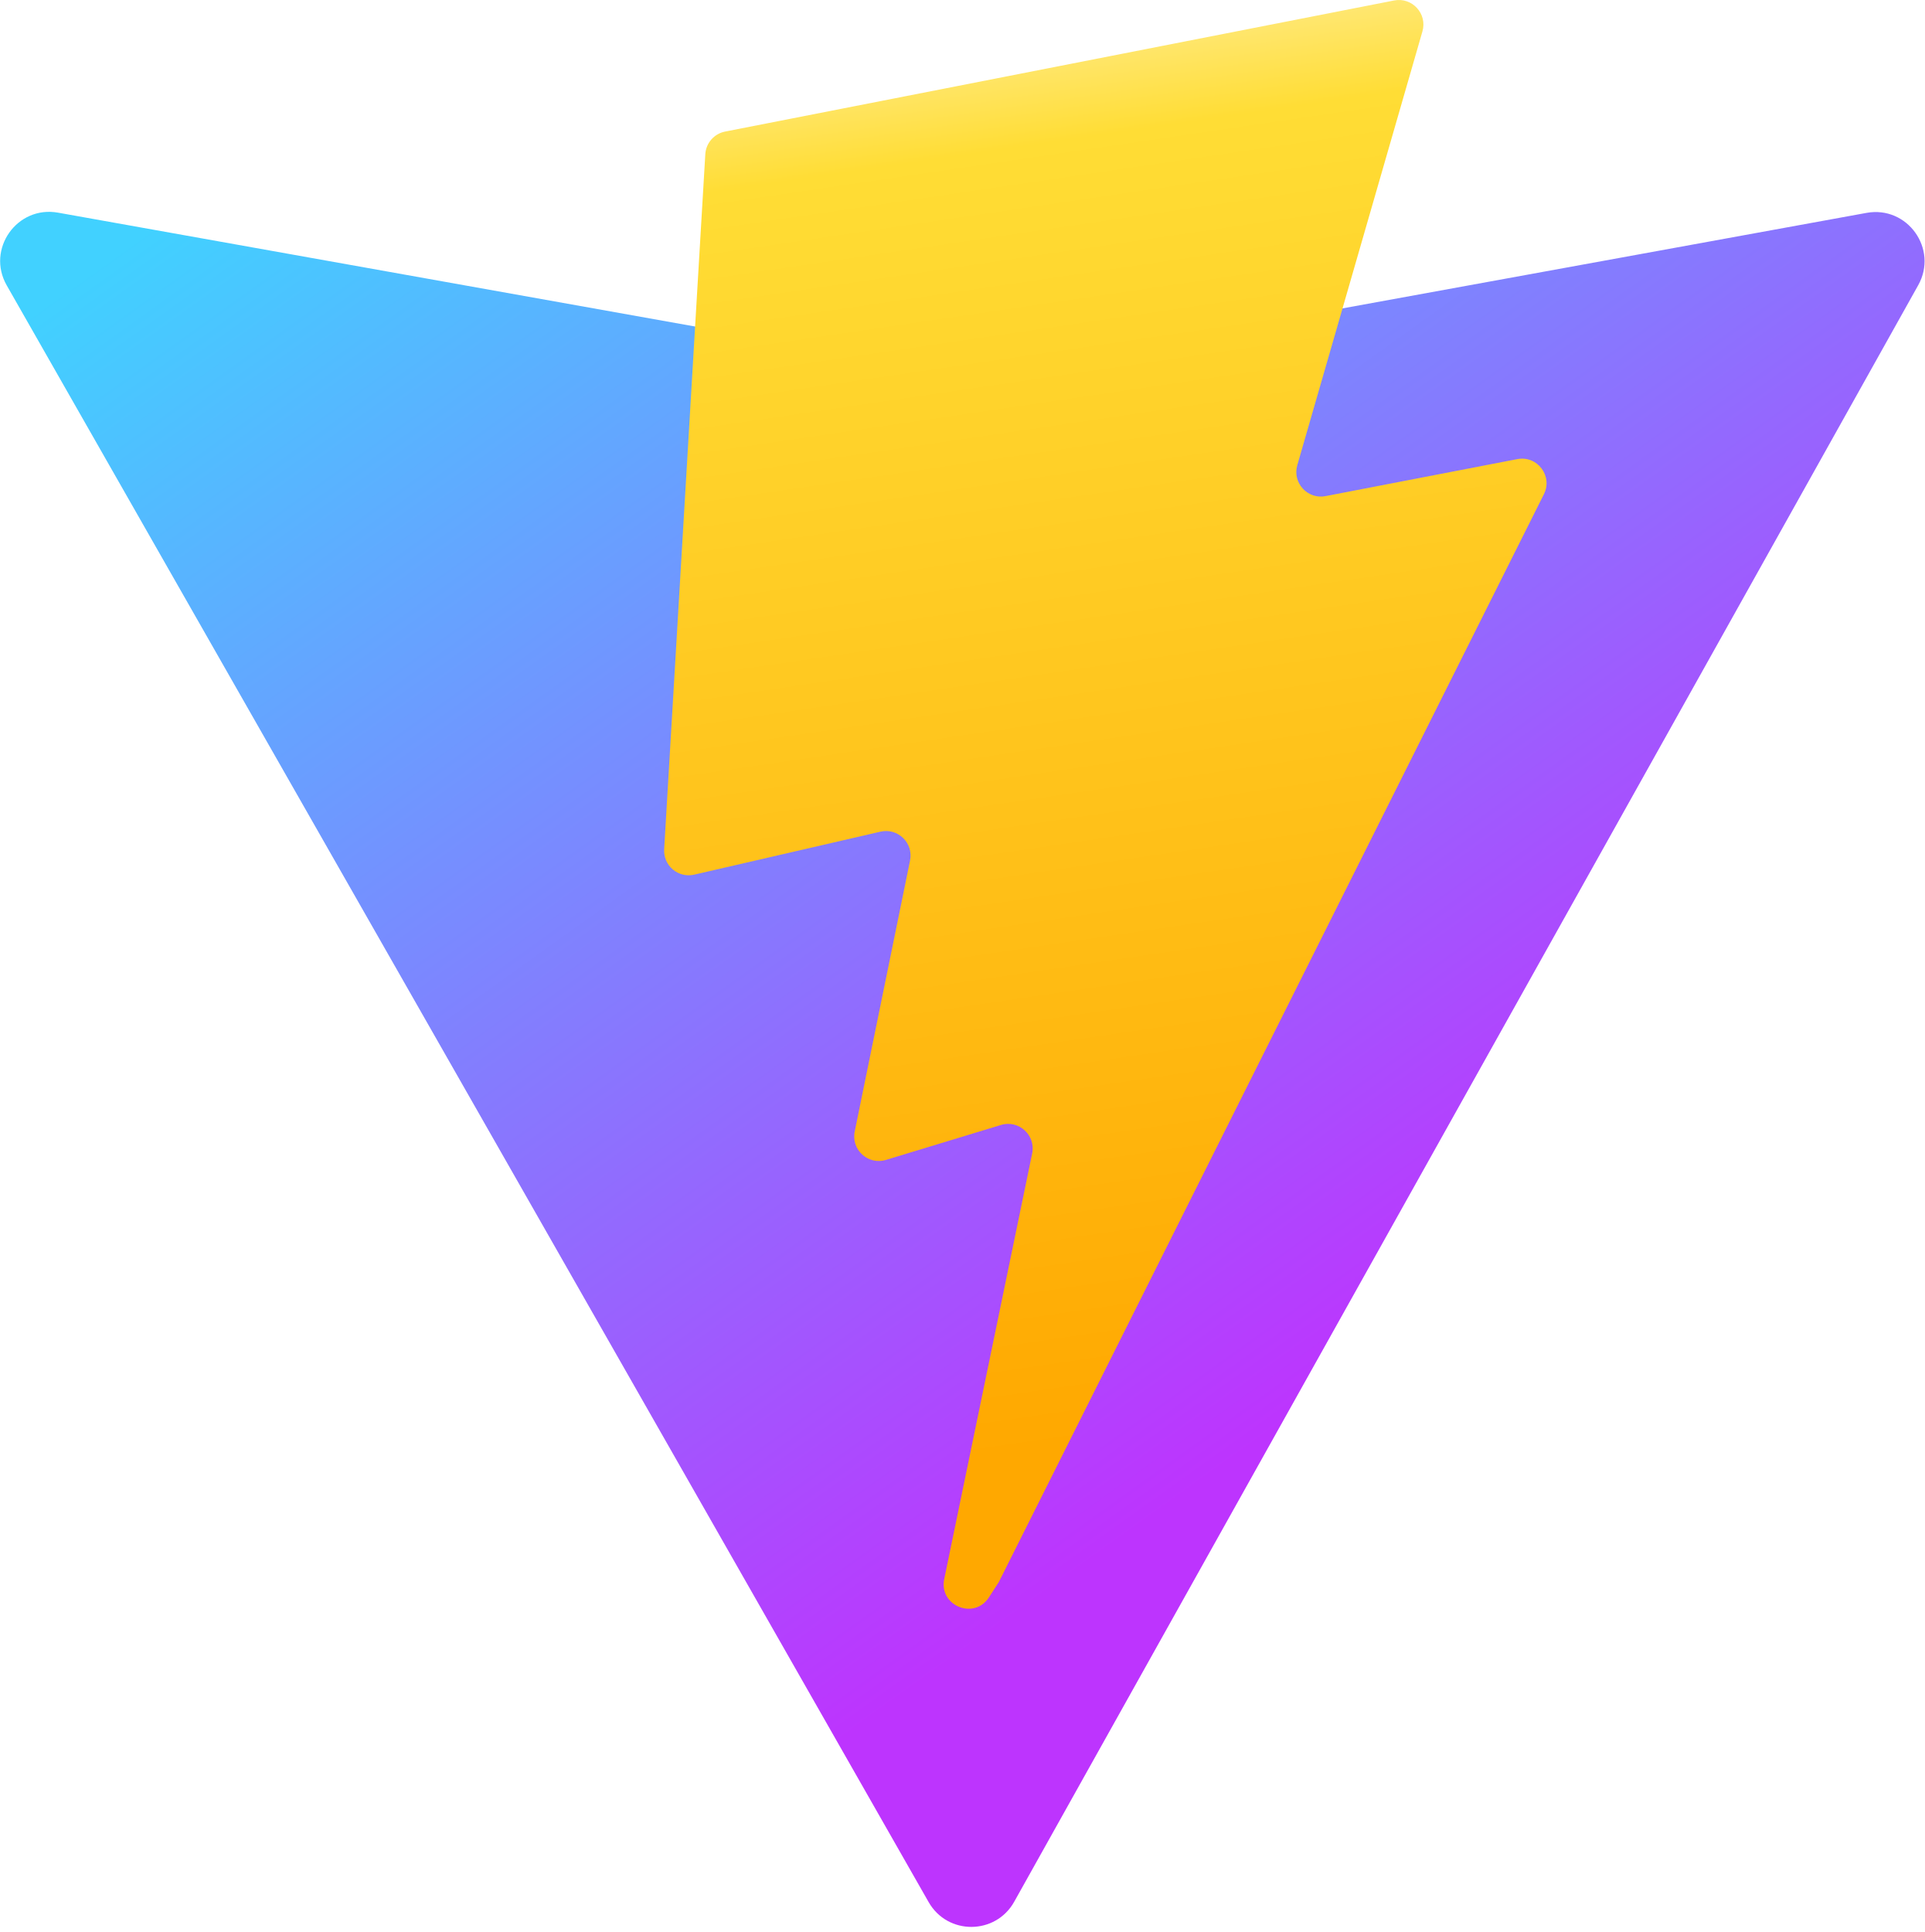
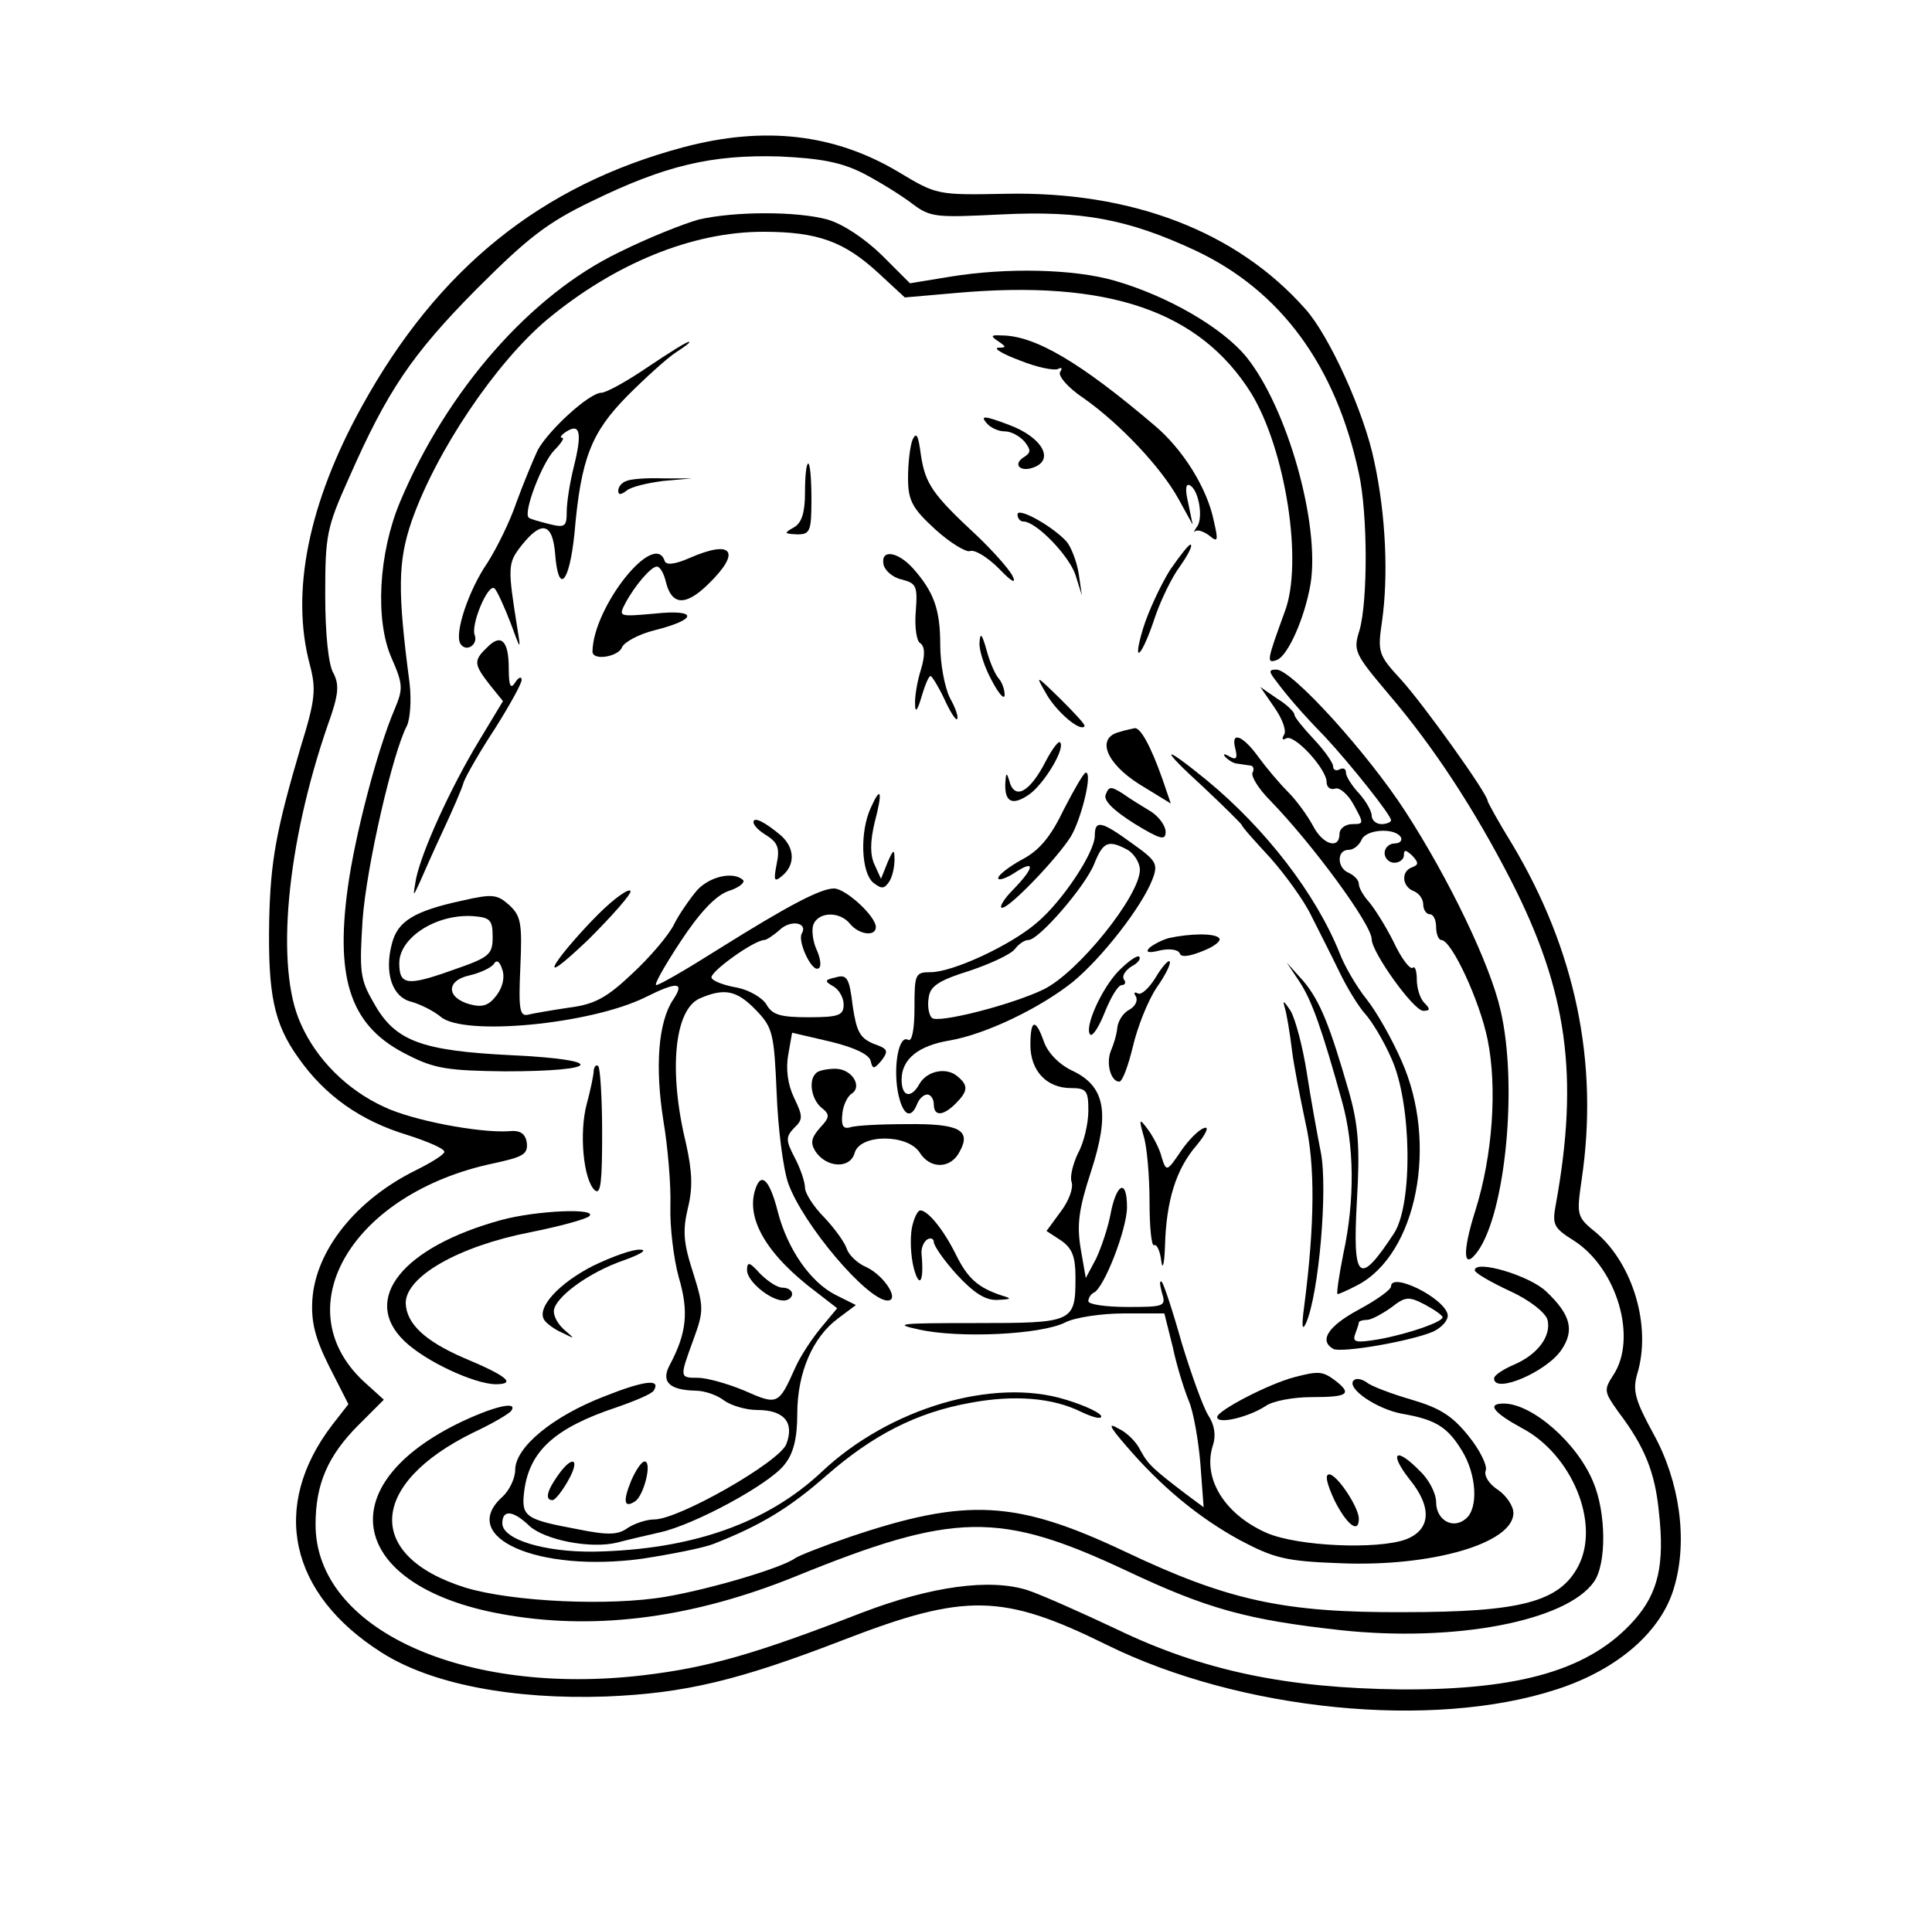
- <svg xmlns="http://www.w3.org/2000/svg" aria-hidden="true" role="img" class="iconify iconify--logos" width="31.88" height="32" preserveAspectRatio="xMidYMid meet" viewBox="0 0 256 257">
-   <defs>
-     <linearGradient id="IconifyId1813088fe1fbc01fb466" x1="-.828%" x2="57.636%" y1="7.652%" y2="78.411%">
-       <stop offset="0%" stop-color="#41D1FF" />
-       <stop offset="100%" stop-color="#BD34FE" />
-     </linearGradient>
-     <linearGradient id="IconifyId1813088fe1fbc01fb467" x1="43.376%" x2="50.316%" y1="2.242%" y2="89.03%">
-       <stop offset="0%" stop-color="#FFEA83" />
-       <stop offset="8.333%" stop-color="#FFDD35" />
-       <stop offset="100%" stop-color="#FFA800" />
-     </linearGradient>
-   </defs>
-   <path fill="url(#IconifyId1813088fe1fbc01fb466)" d="M255.153 37.938L134.897 252.976c-2.483 4.44-8.862 4.466-11.382.048L.875 37.958c-2.746-4.814 1.371-10.646 6.827-9.67l120.385 21.517a6.537 6.537 0 0 0 2.322-.004l117.867-21.483c5.438-.991 9.574 4.796 6.877 9.62Z" />
-   <path fill="url(#IconifyId1813088fe1fbc01fb467)" d="M185.432.063L96.44 17.501a3.268 3.268 0 0 0-2.634 3.014l-5.474 92.456a3.268 3.268 0 0 0 3.997 3.378l24.777-5.718c2.318-.535 4.413 1.507 3.936 3.838l-7.361 36.047c-.495 2.426 1.782 4.5 4.151 3.78l15.304-4.649c2.372-.72 4.652 1.36 4.15 3.788l-11.698 56.621c-.732 3.542 3.979 5.473 5.943 2.437l1.313-2.028l72.516-144.72c1.215-2.423-.88-5.186-3.54-4.672l-25.505 4.922c-2.396.462-4.435-1.77-3.759-4.114l16.646-57.705c.677-2.35-1.37-4.583-3.769-4.113Z" />
+ <svg xmlns="http://www.w3.org/2000/svg" version="1.0" width="300pt" height="296pt" viewBox="0 0 300 296" preserveAspectRatio="xMidYMid meet">
+   <g transform="translate(0,296) scale(0.1,-0.1)" fill="#000000" stroke="none">
+     <path d="M1060 2731 c-220 -59 -380 -188 -498 -402 -83 -150 -111 -289 -81 -401 10 -38 9 -54 -14 -128 -38 -129 -47 -177 -49 -270 -2 -114 7 -160 46 -214 41 -58 96 -97 169 -119 31 -10 57 -21 57 -26 0 -4 -19 -16 -43 -28 -94 -46 -157 -125 -162 -202 -2 -34 4 -59 26 -103 l30 -59 -25 -32 c-97 -127 -67 -263 77 -354 77 -49 204 -73 348 -68 123 5 206 25 369 88 189 73 247 72 409 -8 207 -102 505 -132 698 -69 96 31 164 91 183 160 21 72 8 163 -32 236 -29 53 -33 68 -26 93 23 74 -6 171 -63 220 -31 25 -31 27 -23 83 27 182 -10 357 -108 521 -21 34 -38 65 -38 67 0 11 -101 152 -135 189 -35 38 -36 42 -29 90 10 70 6 165 -12 248 -15 75 -70 196 -107 237 -107 121 -270 183 -465 179 -107 -2 -107 -2 -167 34 -99 59 -208 72 -335 38z m280 -40 c25 -13 59 -34 76 -47 29 -22 37 -22 140 -17 123 6 195 -7 300 -56 132 -62 218 -178 254 -346 14 -63 14 -199 1 -244 -10 -32 -8 -36 46 -100 69 -81 132 -177 189 -288 88 -172 106 -304 70 -503 -6 -32 -4 -37 28 -57 67 -43 99 -152 61 -209 -15 -23 -14 -26 8 -57 41 -54 57 -94 63 -156 9 -81 -1 -125 -38 -167 -68 -77 -176 -109 -363 -108 -177 2 -307 29 -440 93 -55 26 -118 54 -139 61 -59 19 -151 6 -258 -35 -165 -64 -238 -85 -339 -97 -280 -33 -509 72 -509 234 0 63 19 107 67 155 l39 39 -32 29 c-122 115 -16 292 202 338 46 10 54 14 52 32 -2 14 -10 20 -28 18 -46 -3 -151 17 -194 38 -57 26 -105 74 -129 129 -40 87 -22 279 42 464 17 47 18 62 9 80 -8 12 -13 62 -13 121 0 94 2 105 37 183 59 134 97 191 198 293 79 79 109 103 180 137 113 55 185 72 290 69 65 -3 96 -9 130 -26z" />
+     <path d="M1085 2619 c-22 -6 -78 -28 -124 -51 -137 -66 -267 -214 -340 -388 -33 -79 -39 -183 -13 -242 18 -41 18 -48 5 -79 -27 -63 -62 -197 -73 -278 -20 -146 6 -217 94 -260 41 -21 63 -24 150 -25 150 0 159 18 11 25 -142 7 -182 22 -215 82 -21 36 -22 48 -17 128 6 83 47 261 69 302 5 11 7 40 4 66 -19 144 -18 189 3 251 38 109 131 247 211 314 105 87 225 136 335 136 85 0 126 -15 180 -65 l40 -37 80 7 c236 21 378 -28 458 -156 53 -87 81 -263 52 -339 -28 -77 -29 -81 -12 -75 17 7 43 65 52 118 15 93 -36 274 -100 353 -37 45 -121 94 -204 118 -62 18 -167 21 -257 6 l-61 -10 -44 44 c-27 26 -60 48 -84 55 -47 13 -144 13 -200 0z" />
+     <path d="M1550 2430 c13 -9 13 -10 0 -10 -8 -1 7 -10 34 -20 27 -11 54 -16 59 -13 6 3 7 1 3 -5 -3 -6 12 -24 36 -40 57 -40 121 -108 148 -157 l22 -40 -7 34 c-5 21 -4 31 3 27 14 -8 21 -53 10 -65 -4 -6 -5 -9 -2 -6 4 3 14 -1 22 -7 13 -11 14 -8 7 22 -10 51 -48 112 -92 149 -115 98 -186 140 -238 140 -17 1 -17 -1 -5 -9z" />
+     <path d="M1006 2390 c-32 -22 -65 -40 -72 -40 -19 0 -82 -58 -99 -89 -7 -15 -22 -51 -33 -81 -10 -30 -31 -72 -45 -94 -29 -42 -52 -110 -42 -126 9 -14 28 -1 22 14 -6 16 21 81 31 72 4 -4 15 -28 25 -54 15 -41 16 -43 11 -12 -16 100 -16 105 6 133 31 39 48 35 52 -13 5 -65 22 -46 30 31 10 117 26 157 82 214 28 28 62 59 76 68 14 9 23 16 20 16 -3 1 -31 -17 -64 -39z m-115 -155 c-6 -24 -11 -55 -11 -70 0 -23 -3 -25 -27 -19 -16 4 -30 8 -32 10 -9 8 21 86 40 105 10 10 16 19 12 19 -5 0 -1 5 7 10 21 13 24 -3 11 -55z" />
+     <path d="M1531 2304 c6 -8 19 -14 29 -14 10 0 23 -7 31 -16 10 -13 10 -17 -1 -24 -18 -11 -6 -24 15 -16 33 12 13 47 -38 66 -37 14 -45 15 -36 4z" />
+     <path d="M1417 2277 c-4 -10 -7 -37 -7 -59 0 -35 6 -47 42 -80 23 -21 48 -36 54 -34 7 3 27 -9 45 -27 20 -21 28 -25 21 -11 -6 11 -30 38 -54 61 -70 65 -81 81 -88 126 -4 31 -7 37 -13 24z" />
+     <path d="M1250 2195 c0 -31 -5 -47 -17 -54 -16 -9 -16 -10 5 -11 20 0 22 5 22 55 0 30 -2 55 -5 55 -3 0 -5 -20 -5 -45z" />
+     <path d="M973 2213 c-7 -2 -13 -9 -13 -15 0 -7 4 -7 13 0 7 6 33 12 57 15 l45 4 -45 0 c-25 1 -51 -1 -57 -4z" />
+     <path d="M1580 2161 c0 -6 4 -11 9 -11 20 0 71 -53 81 -83 l10 -32 -5 34 c-3 19 -12 42 -19 50 -22 24 -76 54 -76 42z" />
+     <path d="M1817 2075 c-15 -24 -34 -65 -42 -91 -18 -60 -2 -45 19 19 9 26 26 61 38 77 12 17 20 32 17 34 -2 2 -16 -16 -32 -39z" />
+     <path d="M1070 2093 c-23 -10 -36 -11 -38 -4 -16 48 -111 -72 -112 -141 0 -15 41 -8 46 7 4 8 26 20 50 26 68 17 68 33 1 26 -56 -5 -57 -5 -46 16 15 28 40 57 49 57 5 0 11 -11 14 -24 9 -36 30 -38 65 -4 53 51 39 71 -29 41z" />
+     <path d="M1372 2083 c2 -9 14 -20 28 -23 23 -6 25 -10 22 -50 -2 -23 1 -46 7 -49 7 -5 8 -18 1 -41 -6 -19 -10 -44 -9 -55 0 -13 4 -8 10 13 5 17 11 32 14 32 2 0 12 -16 21 -35 9 -20 18 -34 20 -32 3 2 -2 17 -11 33 -8 16 -15 53 -15 82 0 56 -10 83 -43 120 -24 26 -50 29 -45 5z" />
+     <path d="M1521 1962 c-1 -12 8 -39 19 -59 11 -21 20 -31 20 -22 0 8 -4 19 -9 25 -5 5 -14 25 -19 44 -7 25 -10 29 -11 12z" />
+     <path d="M756 1954 c-21 -20 -20 -26 4 -57 l21 -26 -38 -63 c-44 -73 -88 -170 -97 -213 -5 -29 -5 -29 6 -5 6 14 22 50 36 80 14 30 29 64 32 75 4 11 26 49 49 84 22 35 41 69 41 75 0 6 -5 4 -10 -4 -7 -11 -10 -6 -10 22 0 43 -12 55 -34 32z" />
+     <path d="M1981 1903 c17 -23 40 -50 77 -88 39 -42 102 -121 102 -129 0 -3 -7 -6 -15 -6 -8 0 -15 6 -15 13 0 7 -9 23 -20 35 -11 12 -20 26 -20 32 0 6 -4 8 -10 5 -5 -3 -10 -1 -10 5 0 5 -13 24 -30 42 -16 17 -30 34 -30 38 0 4 -12 16 -27 25 l-26 18 22 -32 c12 -17 19 -36 15 -42 -4 -7 -3 -9 3 -6 12 8 63 -47 63 -68 0 -8 6 -12 13 -10 6 3 20 -8 29 -25 16 -29 16 -30 -2 -30 -11 0 -20 -7 -20 -15 0 -25 -26 -17 -41 12 -8 15 -25 39 -39 53 -14 14 -34 38 -45 53 -25 35 -44 42 -37 15 4 -16 2 -19 -9 -13 -8 5 -11 4 -6 -1 5 -5 13 -10 18 -10 5 -1 14 -2 20 -3 5 0 7 -5 4 -11 -3 -5 9 -25 27 -43 66 -68 158 -193 158 -216 0 -20 65 -111 80 -111 11 0 11 3 2 12 -7 7 -12 23 -12 37 0 13 -3 21 -6 18 -4 -4 -18 14 -30 40 -13 26 -31 54 -39 63 -8 9 -15 21 -15 27 0 6 -7 13 -15 17 -19 7 -20 36 -1 36 8 0 16 7 20 15 6 17 51 20 61 5 3 -5 -1 -10 -9 -10 -9 0 -16 -7 -16 -15 0 -8 7 -15 15 -15 8 0 15 5 15 12 0 9 3 8 13 -1 10 -11 10 -14 0 -18 -18 -6 -16 -30 2 -37 8 -3 15 -12 15 -21 0 -8 5 -15 10 -15 6 0 10 -9 10 -20 0 -11 4 -20 8 -20 16 0 60 -95 72 -155 15 -74 8 -179 -19 -265 -21 -66 -19 -95 4 -63 43 61 62 259 35 374 -16 71 -80 204 -148 309 -59 91 -176 220 -200 220 -12 0 -12 -3 -1 -17z" />
+     <path d="M1626 1880 c17 -28 52 -57 58 -48 2 2 -15 20 -37 42 -40 39 -40 39 -21 6z" />
+     <path d="M1738 1823 c-36 -9 -21 -48 31 -81 l49 -30 -13 38 c-18 51 -34 80 -43 79 -4 -1 -15 -3 -24 -6z" />
+     <path d="M1624 1778 c-25 -49 -49 -62 -57 -30 -4 13 -5 12 -6 -5 -1 -29 11 -35 37 -17 23 16 57 72 48 81 -2 3 -12 -10 -22 -29z" />
+     <path d="M1868 1738 c31 -29 58 -56 60 -59 1 -4 22 -27 45 -52 23 -26 52 -66 63 -89 12 -24 32 -63 44 -88 12 -25 30 -54 40 -65 10 -11 29 -42 41 -70 31 -69 33 -224 4 -270 -55 -84 -65 -75 -58 50 5 84 2 118 -12 168 -30 104 -45 142 -71 173 l-26 29 20 -30 c19 -29 35 -74 66 -186 19 -68 20 -153 2 -236 -7 -35 -11 -63 -9 -63 2 0 16 6 31 14 92 48 126 220 68 349 -14 32 -38 75 -54 95 -16 20 -35 53 -42 72 -37 92 -115 193 -206 268 -71 58 -74 52 -6 -10z" />
+     <path d="M1652 1703 c-20 -42 -38 -64 -65 -78 -20 -11 -37 -24 -37 -29 0 -4 11 -1 25 8 33 22 32 9 -2 -26 -15 -15 -22 -28 -17 -28 12 0 85 76 107 111 16 27 34 99 23 99 -3 0 -18 -26 -34 -57z" />
+     <path d="M1717 1726 c-4 -9 11 -24 44 -45 41 -25 49 -27 49 -13 0 9 -10 23 -22 31 -13 8 -33 20 -44 28 -19 12 -22 12 -27 -1z" />
+     <path d="M1352 1705 c-17 -37 -15 -100 4 -116 13 -10 17 -10 25 2 5 8 8 23 8 34 0 17 -2 16 -11 -5 l-10 -25 -10 22 c-7 15 -7 35 0 65 13 49 10 59 -6 23z" />
+     <path d="M1170 1683 c0 -5 9 -14 21 -21 17 -11 20 -20 15 -44 -5 -26 -4 -29 9 -18 20 17 19 43 -2 62 -26 22 -43 30 -43 21z" />
+     <path d="M1700 1662 c0 -26 -51 -103 -91 -136 -41 -35 -130 -76 -164 -76 -24 0 -25 -3 -25 -56 0 -33 -4 -53 -10 -49 -14 8 -23 -39 -16 -80 7 -37 20 -45 30 -20 3 8 10 15 16 15 5 0 10 -7 10 -15 0 -19 14 -19 34 1 19 19 20 28 3 42 -17 15 -47 9 -59 -11 -13 -24 -28 -21 -28 6 0 32 26 53 75 61 57 10 141 51 191 91 46 38 107 117 123 158 10 25 7 30 -31 57 -48 35 -58 37 -58 12z m51 -22 c10 -6 19 -20 19 -31 0 -40 -96 -160 -150 -186 -50 -24 -164 -53 -173 -44 -5 5 -7 19 -5 31 2 18 15 27 63 42 33 11 65 26 71 34 6 8 15 14 21 14 16 0 88 83 102 118 14 35 22 38 52 22z" />
+     <path d="M1083 1578 c-11 -13 -28 -37 -36 -53 -8 -17 -38 -52 -65 -77 -40 -38 -59 -48 -98 -53 -27 -4 -56 -9 -64 -11 -13 -3 -15 8 -12 74 3 68 1 79 -17 96 -19 17 -26 18 -74 7 -74 -16 -99 -32 -108 -65 -13 -47 0 -85 30 -92 14 -4 34 -14 45 -23 35 -31 233 -12 318 30 50 25 62 24 43 -4 -23 -35 -28 -104 -15 -187 7 -41 12 -101 11 -133 -1 -32 5 -82 13 -111 16 -54 12 -87 -14 -136 -14 -26 -1 -39 40 -40 14 0 34 -7 44 -15 11 -8 34 -15 52 -15 41 0 58 -19 45 -53 -11 -28 -167 -117 -205 -117 -12 0 -30 -6 -41 -13 -15 -11 -30 -12 -79 -2 -80 15 -87 19 -82 59 8 62 47 98 143 130 29 10 55 21 58 26 12 19 -14 16 -77 -9 -80 -31 -138 -79 -138 -114 0 -13 -9 -32 -20 -42 -70 -63 56 -118 217 -96 46 7 96 17 111 23 74 29 118 56 175 106 72 63 140 98 223 113 69 13 129 8 173 -14 17 -8 31 -12 31 -7 0 5 -25 17 -55 26 -112 35 -274 -13 -379 -112 -85 -80 -202 -121 -353 -124 -78 -1 -143 19 -143 44 0 22 17 20 42 -4 24 -22 95 -36 136 -26 15 4 45 11 67 16 54 12 170 75 193 105 14 17 20 41 20 79 0 64 24 119 63 148 l28 21 -32 16 c-39 20 -74 71 -89 128 -12 48 -25 63 -34 39 -18 -47 16 -105 95 -164 l31 -24 -25 -30 c-14 -17 -32 -44 -40 -62 -26 -58 -27 -59 -79 -36 -26 11 -59 20 -72 20 -29 0 -29 0 -7 60 16 44 16 50 -1 104 -15 46 -16 65 -8 99 8 32 7 57 -3 102 -27 111 -18 206 21 224 39 17 58 13 88 -18 26 -27 28 -36 32 -129 2 -54 10 -117 18 -140 23 -64 122 -181 154 -182 20 0 -5 39 -33 52 -14 6 -27 19 -30 28 -3 10 -19 32 -35 49 -17 17 -30 38 -30 46 0 9 -7 30 -16 47 -14 27 -14 32 -1 46 14 13 14 18 0 47 -10 21 -13 45 -9 67 l6 34 60 -14 c37 -9 60 -20 62 -30 3 -13 5 -13 17 1 11 15 10 18 -13 26 -21 9 -26 19 -32 59 -5 43 -9 49 -26 44 -18 -4 -18 -6 -4 -14 9 -5 16 -18 16 -28 0 -17 -7 -20 -55 -20 -44 0 -56 4 -65 20 -6 10 -26 22 -45 26 -19 3 -38 10 -40 15 -5 8 66 59 82 59 3 0 14 7 24 16 17 16 44 11 34 -6 -7 -12 16 -61 26 -54 5 2 3 16 -3 29 -6 13 -8 31 -5 39 8 20 41 21 57 1 14 -17 40 -20 40 -5 0 17 -47 60 -65 60 -21 0 -72 -27 -179 -94 -49 -31 -92 -56 -97 -56 -4 0 13 30 38 68 29 44 54 71 74 78 16 5 26 13 23 17 -15 14 -51 6 -71 -15z m-318 -73 c0 -28 -5 -32 -63 -52 -70 -25 -82 -23 -82 11 0 40 58 77 115 73 26 -2 30 -6 30 -32z m6 -91 c-12 -16 -22 -19 -41 -14 -37 10 -38 37 -1 45 17 4 34 12 38 18 4 7 9 4 13 -9 4 -11 1 -27 -9 -40z" />
+     <path d="M929 1540 c-25 -25 -54 -58 -65 -75 -11 -18 8 -4 50 36 37 37 67 71 65 75 -2 5 -25 -11 -50 -36z" />
+     <path d="M1815 1503 c-11 -3 -24 -10 -30 -15 -7 -7 -2 -9 17 -4 15 3 28 1 30 -5 2 -6 14 -5 36 4 18 7 29 16 25 20 -7 8 -46 7 -78 0z" />
+     <path d="M1737 1452 c-27 -28 -54 -89 -44 -99 4 -3 14 13 23 36 9 22 20 41 26 41 5 0 7 4 3 9 -3 6 3 14 12 20 10 5 15 12 12 15 -3 3 -17 -7 -32 -22z" />
+     <path d="M1794 1441 c-10 -16 -22 -27 -27 -24 -6 3 -7 1 -3 -5 3 -6 -1 -15 -10 -20 -10 -5 -18 -18 -19 -28 -1 -11 -6 -27 -10 -36 -8 -20 0 -48 13 -48 5 0 14 25 21 54 7 30 23 71 37 92 14 20 23 38 20 41 -2 2 -12 -9 -22 -26z" />
+     <path d="M1995 1395 c3 -10 8 -40 11 -65 3 -25 13 -75 21 -113 15 -65 15 -156 -2 -287 -4 -30 -3 -38 3 -25 20 45 34 209 23 265 -6 30 -16 86 -22 125 -6 38 -17 81 -25 95 -10 15 -13 18 -9 5z" />
+     <path d="M1600 1337 c0 -40 25 -67 63 -67 24 0 27 -4 27 -35 0 -20 -7 -50 -16 -66 -8 -17 -13 -37 -10 -45 3 -9 -4 -29 -17 -46 l-22 -30 23 -15 c17 -12 22 -25 22 -57 0 -70 -3 -71 -155 -71 -118 0 -130 -1 -88 -10 62 -14 190 -8 227 11 16 8 57 14 92 14 l62 0 13 -52 c6 -29 18 -67 25 -84 7 -16 15 -61 18 -98 l5 -67 -27 20 c-51 39 -59 46 -71 68 -6 13 -21 28 -34 34 -17 10 -15 4 12 -27 54 -63 112 -111 176 -146 53 -28 71 -33 156 -36 142 -6 269 31 269 78 0 11 -11 27 -24 36 -14 9 -22 22 -19 30 3 7 -9 32 -27 54 -25 31 -44 43 -88 56 -31 9 -63 21 -70 27 -7 5 -16 7 -20 3 -12 -12 36 -45 76 -52 52 -9 70 -21 92 -57 23 -37 26 -90 6 -106 -20 -17 -46 -2 -46 26 0 13 -11 35 -25 48 -38 39 -49 29 -16 -13 35 -43 33 -78 -6 -93 -44 -16 -167 -11 -216 10 -66 29 -101 86 -83 138 4 14 2 30 -8 45 -8 13 -26 63 -41 112 -14 50 -28 92 -31 95 -4 3 -3 -4 0 -16 7 -22 5 -23 -53 -23 -34 0 -61 4 -61 9 0 5 4 11 8 13 16 6 52 99 52 133 0 46 -17 37 -26 -13 -4 -20 -14 -50 -22 -67 l-16 -30 -8 46 c-6 37 -3 61 16 119 30 92 22 133 -29 157 -21 10 -38 28 -44 45 -13 37 -21 35 -21 -5z" />
+     <path d="M922 1298 c0 -7 -5 -31 -11 -53 -12 -45 -5 -119 13 -134 9 -7 11 15 11 89 0 54 -3 101 -6 104 -3 3 -6 0 -7 -6z" />
+     <path d="M1267 1293 c-12 -11 -7 -40 8 -53 14 -11 14 -15 -2 -32 -13 -15 -15 -23 -7 -36 17 -26 54 -28 61 -3 8 30 82 30 101 1 16 -26 48 -26 62 1 19 34 -1 44 -82 43 -40 0 -80 -2 -88 -5 -11 -3 -14 3 -12 21 1 13 8 27 14 31 18 11 1 39 -25 39 -13 0 -27 -3 -30 -7z" />
+     <path d="M1776 1195 c5 -16 9 -62 9 -102 0 -39 3 -69 7 -67 4 2 9 -8 11 -23 2 -17 5 -8 6 22 2 70 17 119 49 156 15 18 20 30 12 27 -8 -2 -25 -19 -37 -37 -21 -31 -22 -31 -29 -9 -3 13 -13 32 -21 43 -14 19 -15 18 -7 -10z" />
+     <path d="M778 1065 c-153 -42 -218 -123 -150 -188 32 -31 107 -66 141 -67 34 0 18 13 -49 41 -60 26 -89 53 -90 85 0 41 81 88 193 110 45 9 86 20 92 25 14 13 -82 9 -137 -6z" />
+     <path d="M1416 1053 c-3 -16 -2 -44 3 -63 9 -33 16 -20 12 22 -1 9 3 19 9 23 5 3 10 1 10 -4 0 -6 16 -29 36 -51 26 -28 44 -40 63 -39 22 1 23 2 6 7 -36 12 -52 26 -70 62 -19 39 -44 70 -56 70 -4 0 -10 -12 -13 -27z" />
+     <path d="M921 994 c-53 -27 -88 -65 -76 -84 3 -5 16 -15 28 -20 20 -10 20 -10 5 3 -10 8 -18 21 -18 30 0 21 54 61 110 80 25 9 36 16 24 16 -11 1 -44 -11 -73 -25z" />
+     <path d="M1160 987 c0 -17 36 -47 57 -47 7 0 13 5 13 10 0 6 -7 10 -15 10 -8 0 -23 10 -35 22 -16 18 -20 19 -20 5z" />
+     <path d="M2290 987 c0 -4 24 -18 54 -32 31 -14 56 -34 59 -45 6 -25 -15 -54 -53 -70 -16 -7 -30 -16 -30 -21 0 -25 83 11 105 45 20 30 14 54 -24 90 -26 25 -111 50 -111 33z" />
+     <path d="M2160 962 c0 -5 -22 -21 -50 -36 -48 -26 -62 -48 -40 -61 12 -7 122 12 156 27 14 7 23 18 22 26 -5 26 -88 67 -88 44z m80 -48 c0 -7 -50 -25 -98 -34 -36 -6 -42 -5 -38 7 3 8 6 17 6 19 0 2 6 4 13 4 6 0 23 9 37 19 22 17 27 18 52 5 15 -8 28 -17 28 -20z" />
+     <path d="M2010 821 c-39 -10 -120 -52 -120 -62 0 -12 49 0 75 17 11 8 43 14 72 14 57 0 63 5 36 26 -19 14 -25 15 -63 5z" />
+     <path d="M709 748 c-204 -102 -161 -258 82 -297 139 -23 287 -3 443 60 248 101 318 102 516 9 125 -59 187 -76 332 -92 177 -19 350 14 393 75 20 28 19 108 -1 155 -25 61 -95 122 -139 122 -27 0 -16 -14 28 -38 78 -41 122 -148 88 -214 -29 -56 -89 -72 -271 -72 -186 -1 -273 18 -433 94 -169 80 -246 84 -427 23 -41 -14 -79 -29 -85 -33 -20 -15 -131 -48 -201 -60 -87 -15 -238 -8 -311 14 -157 49 -151 161 12 241 30 14 57 30 59 34 11 16 -30 6 -85 -21z" />
+     <path d="M866 668 c-17 -24 -20 -38 -8 -38 4 0 15 14 24 30 20 35 7 41 -16 8z" />
+     <path d="M980 660 c-13 -32 -11 -43 6 -32 14 9 27 62 15 62 -5 0 -14 -14 -21 -30z" />
+     <path d="M2072 630 c19 -38 38 -53 38 -29 0 18 -34 69 -46 69 -7 0 -4 -14 8 -40z" />
+   </g>
</svg>
